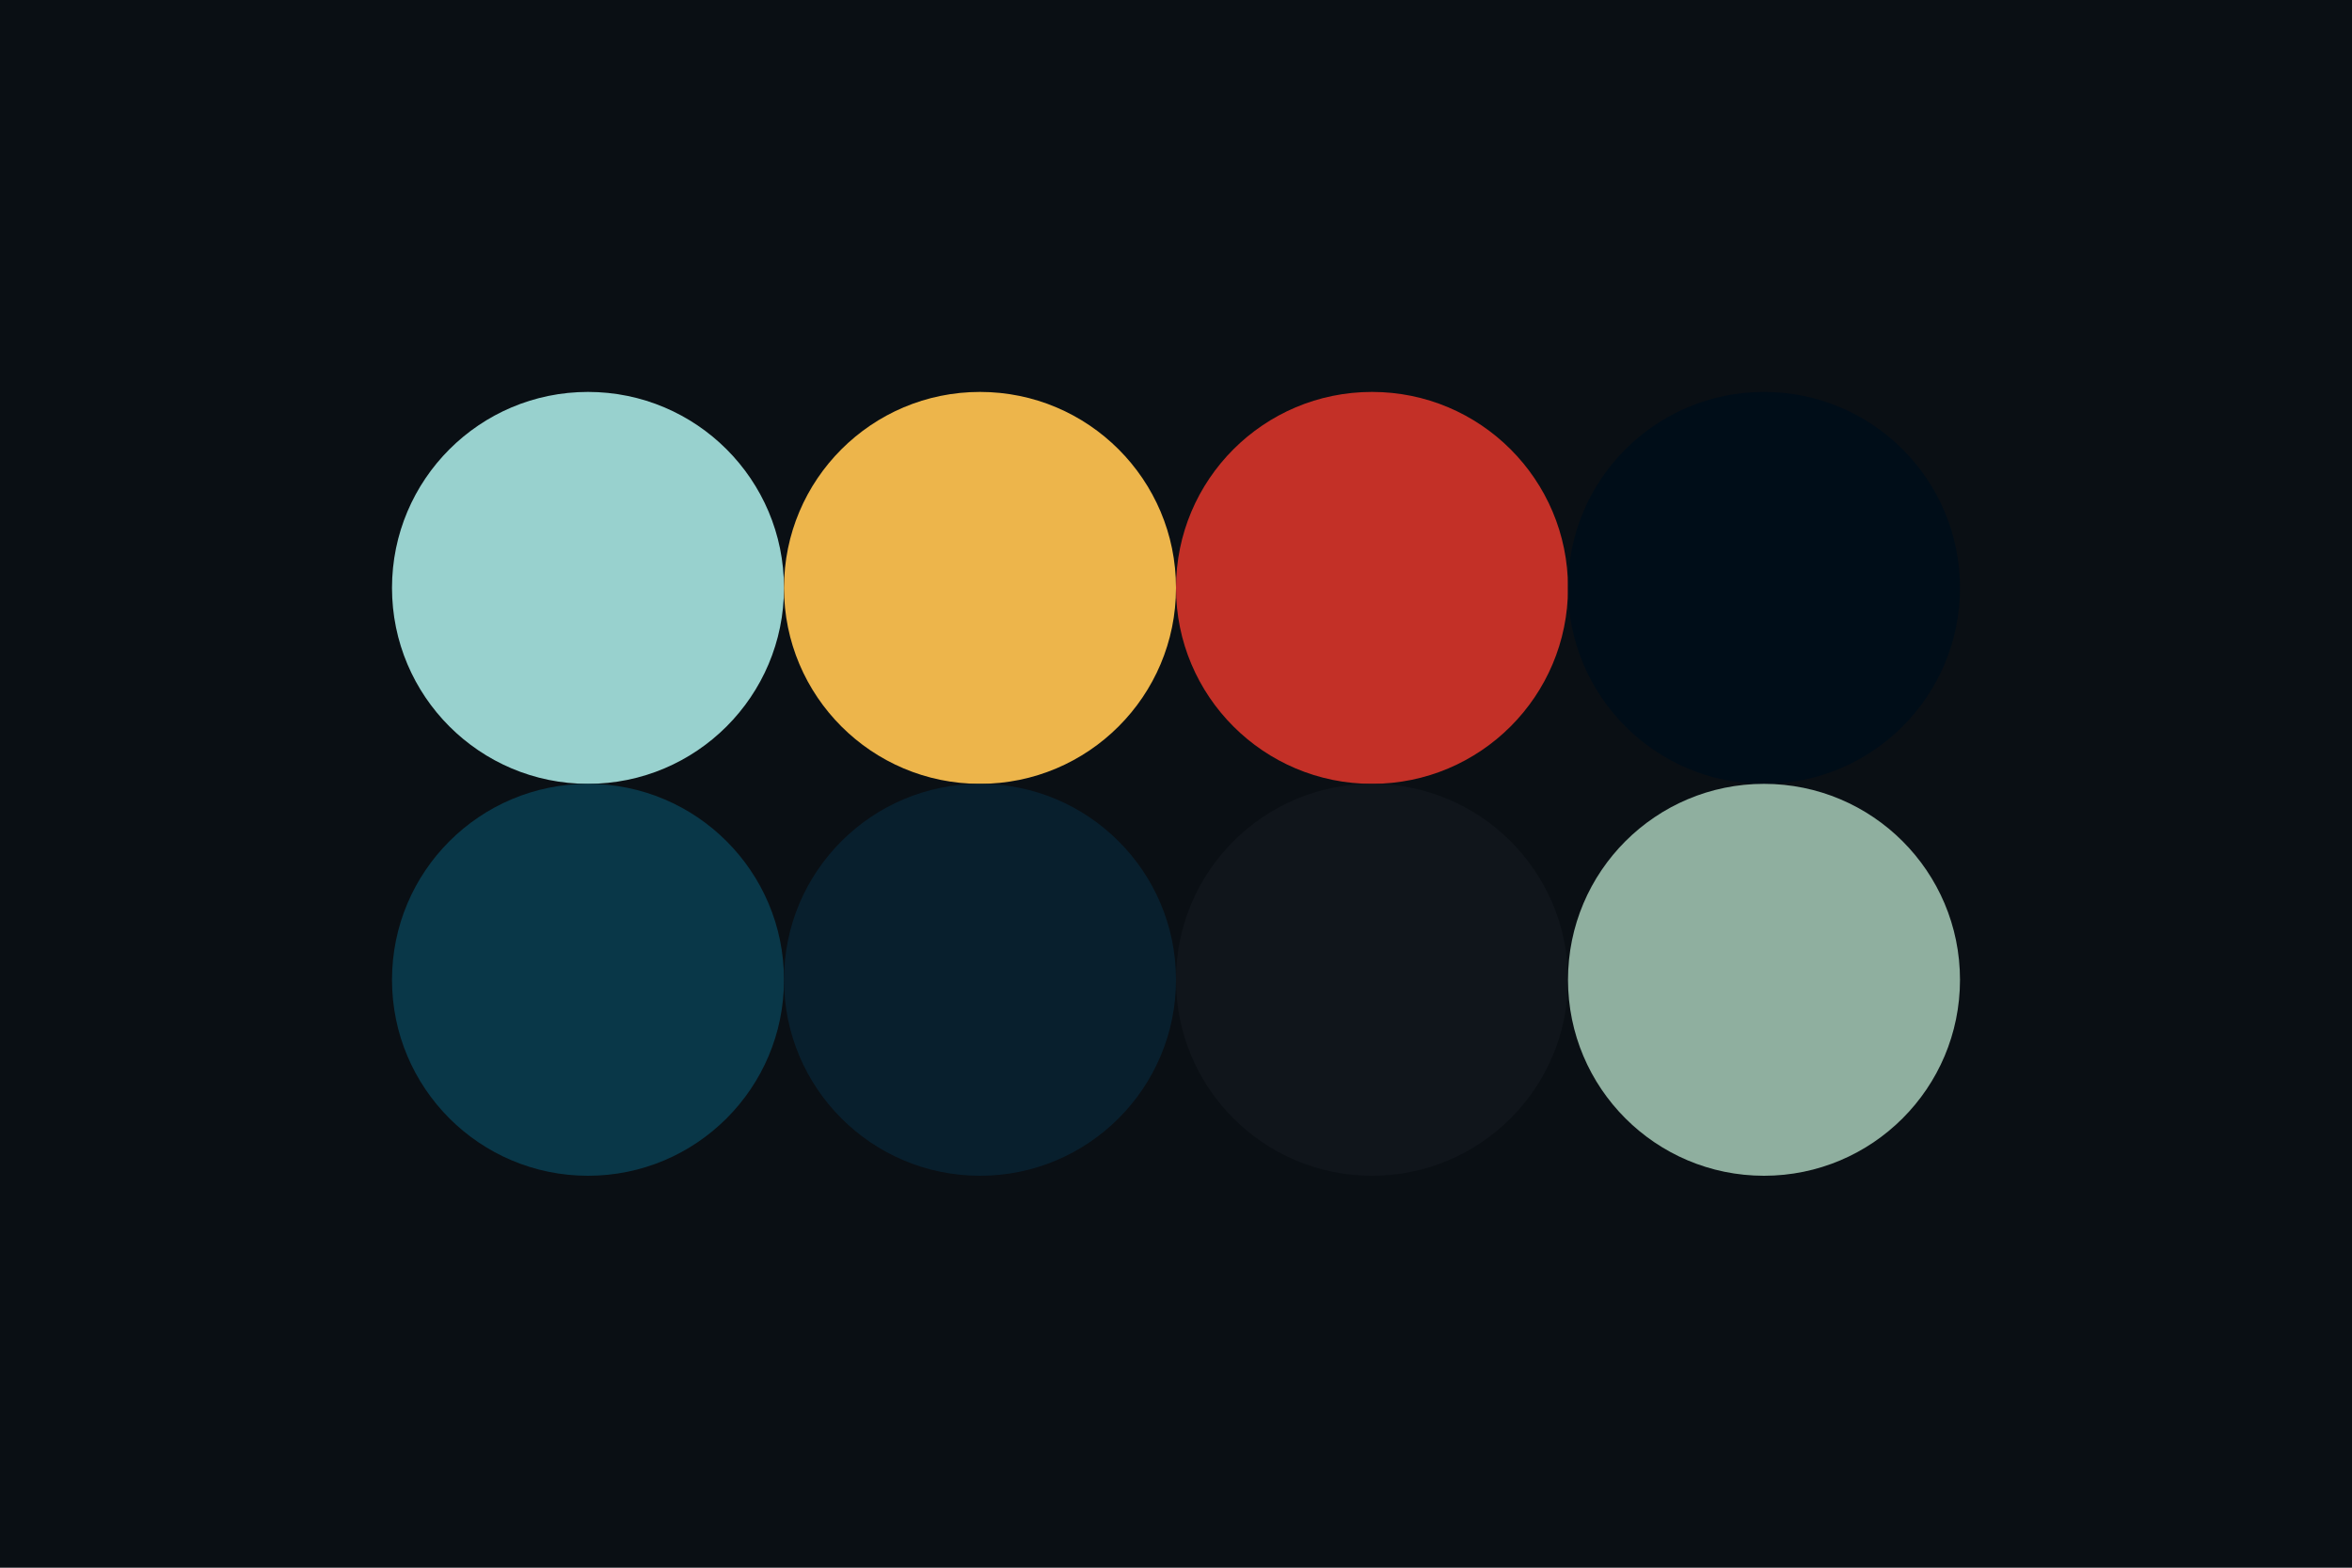
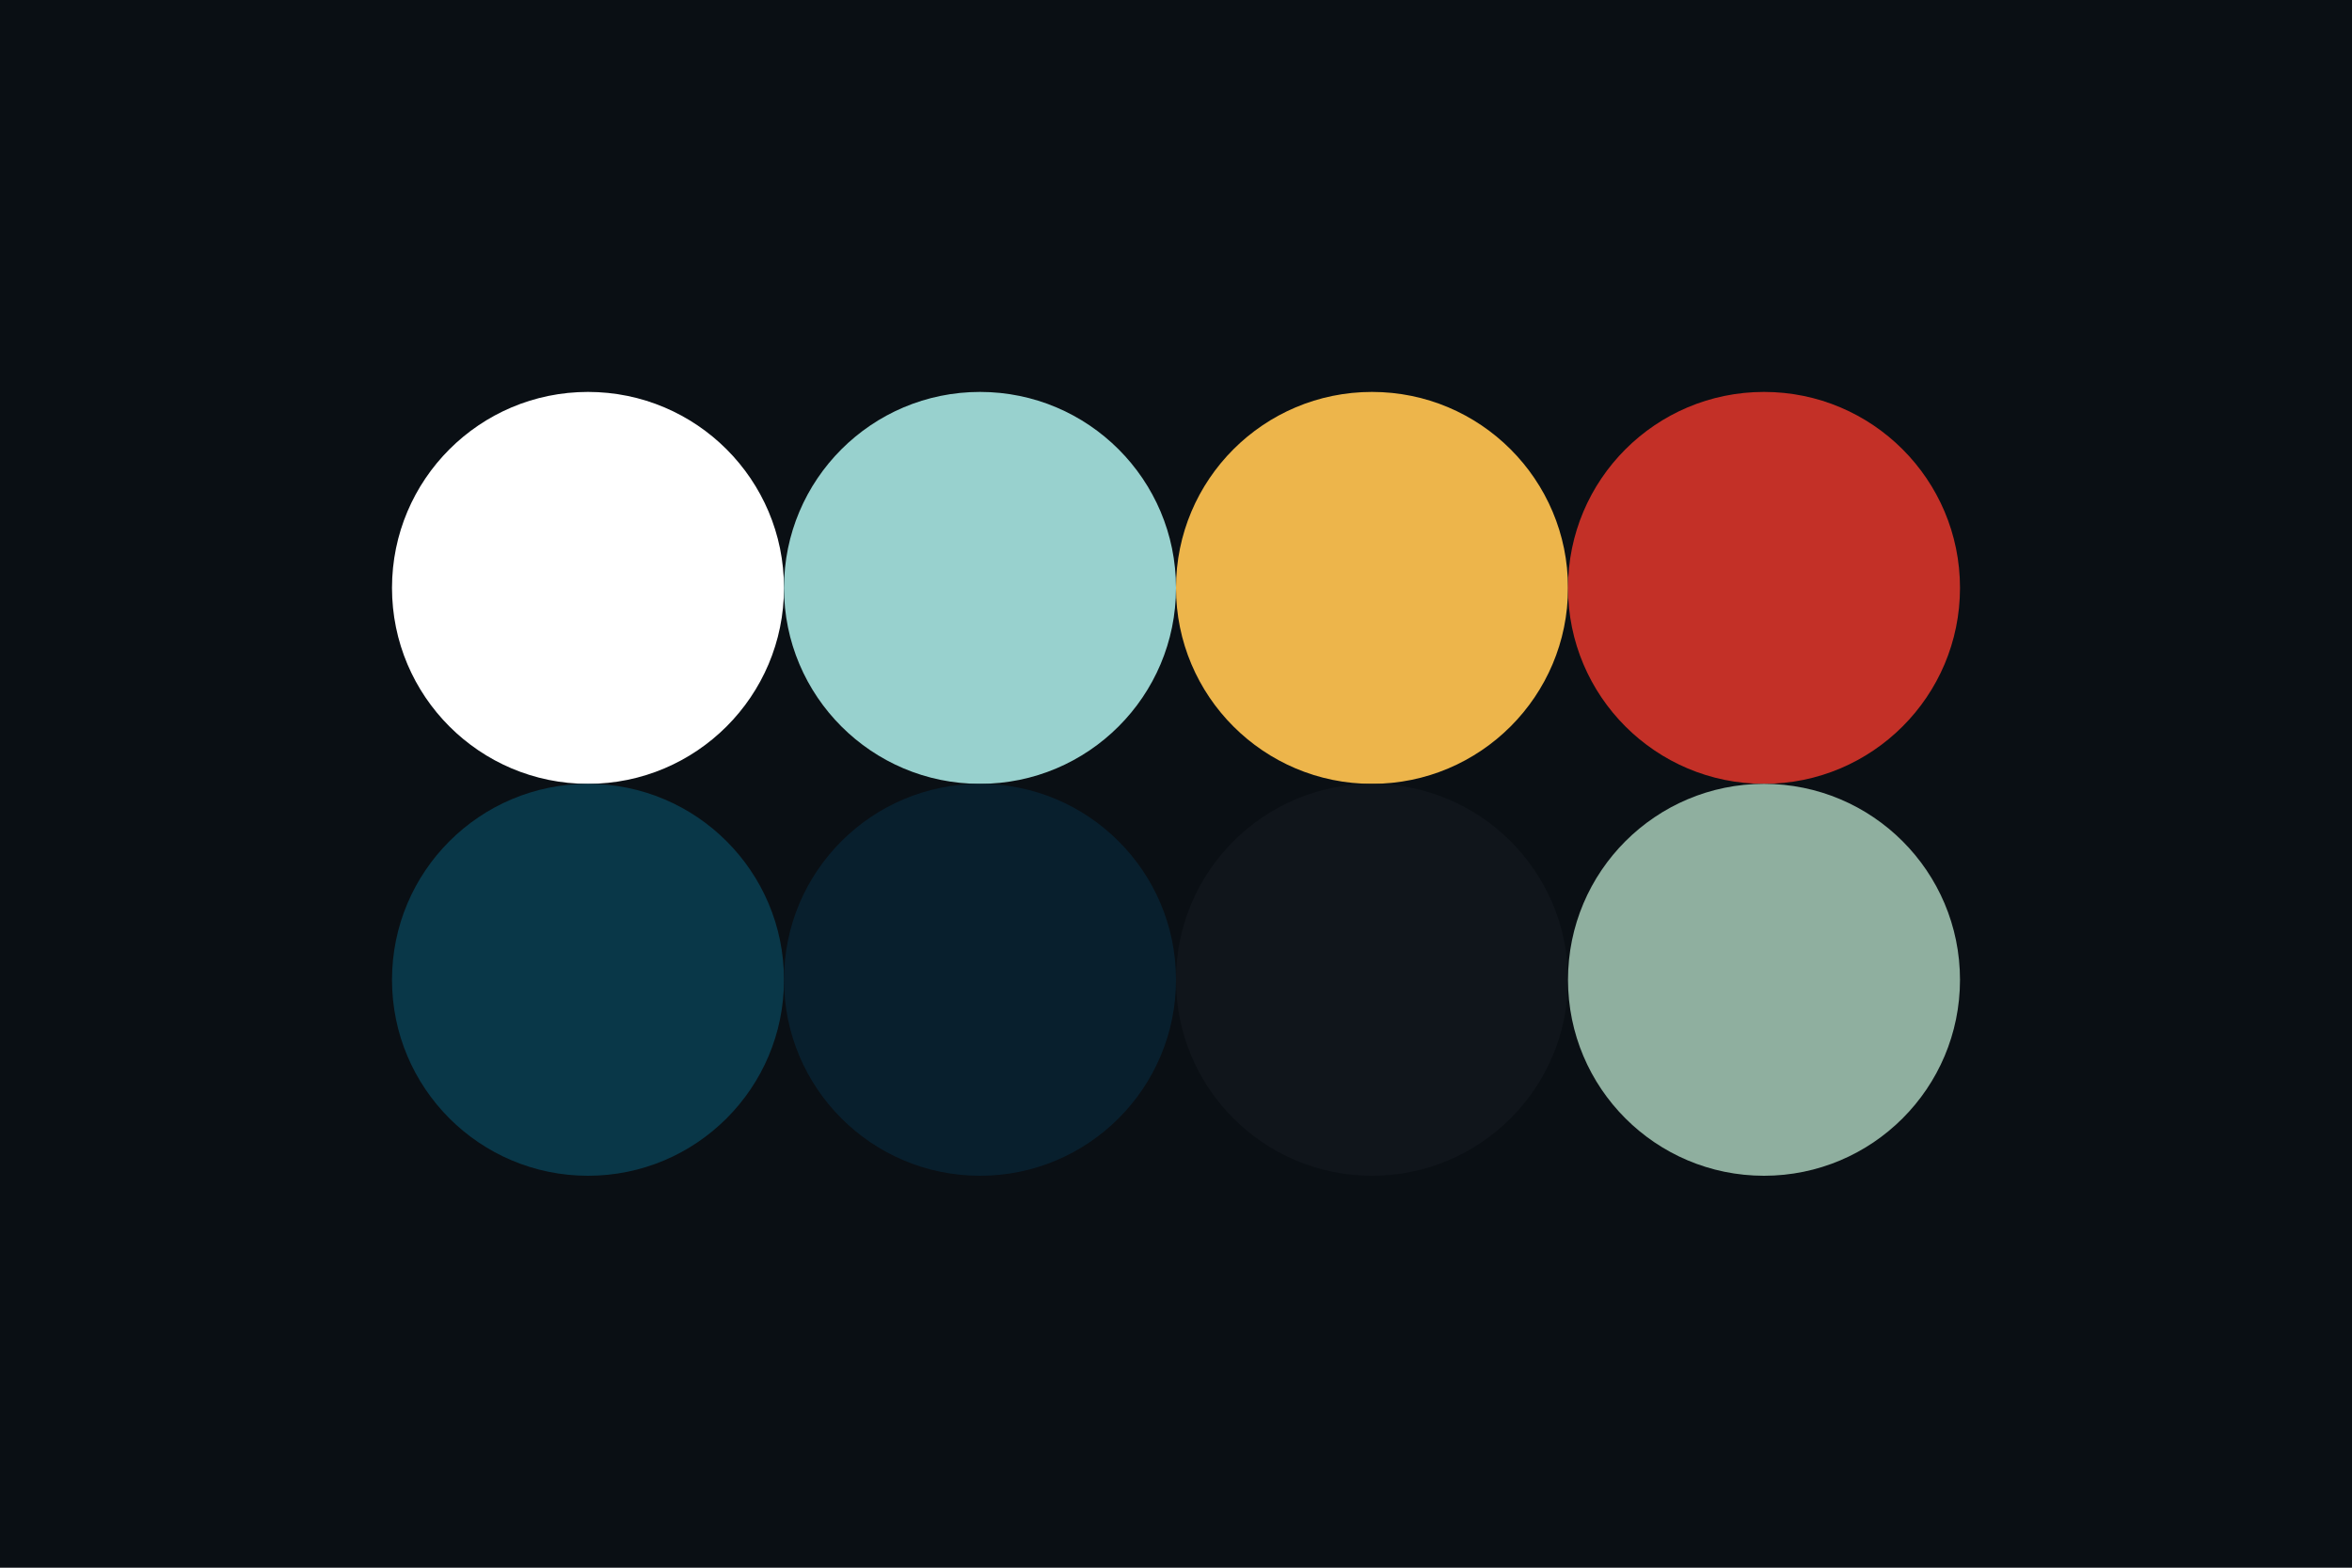
<svg xmlns="http://www.w3.org/2000/svg" width="96px" height="64px" baseProfile="full" version="1.1">
  <rect width="96" height="64" id="background" fill="#0A0F14" />
-   <circle cx="24" cy="24" r="8" id="f_high" fill="#98D1CE" />
-   <circle cx="40" cy="24" r="8" id="f_med" fill="#EDB54B" />
-   <circle cx="56" cy="24" r="8" id="f_low" fill="#C33027" />
-   <circle cx="72" cy="24" r="8" id="f_inv" fill="#000D18" />
+   <circle cx="24" cy="24" r="8" id="f_high" fill="#FFFFFF" />
+   <circle cx="40" cy="24" r="8" id="f_med" fill="#98D1CE" />
+   <circle cx="56" cy="24" r="8" id="f_low" fill="#EDB54B" />
+   <circle cx="72" cy="24" r="8" id="f_inv" fill="#C33027" />
  <circle cx="24" cy="40" r="8" id="b_high" fill="#093748" />
  <circle cx="40" cy="40" r="8" id="b_med" fill="#081F2D" />
  <circle cx="56" cy="40" r="8" id="b_low" fill="#10151B" />
  <circle cx="72" cy="40" r="8" id="b_inv" fill="#8FAF9F" />
</svg>
